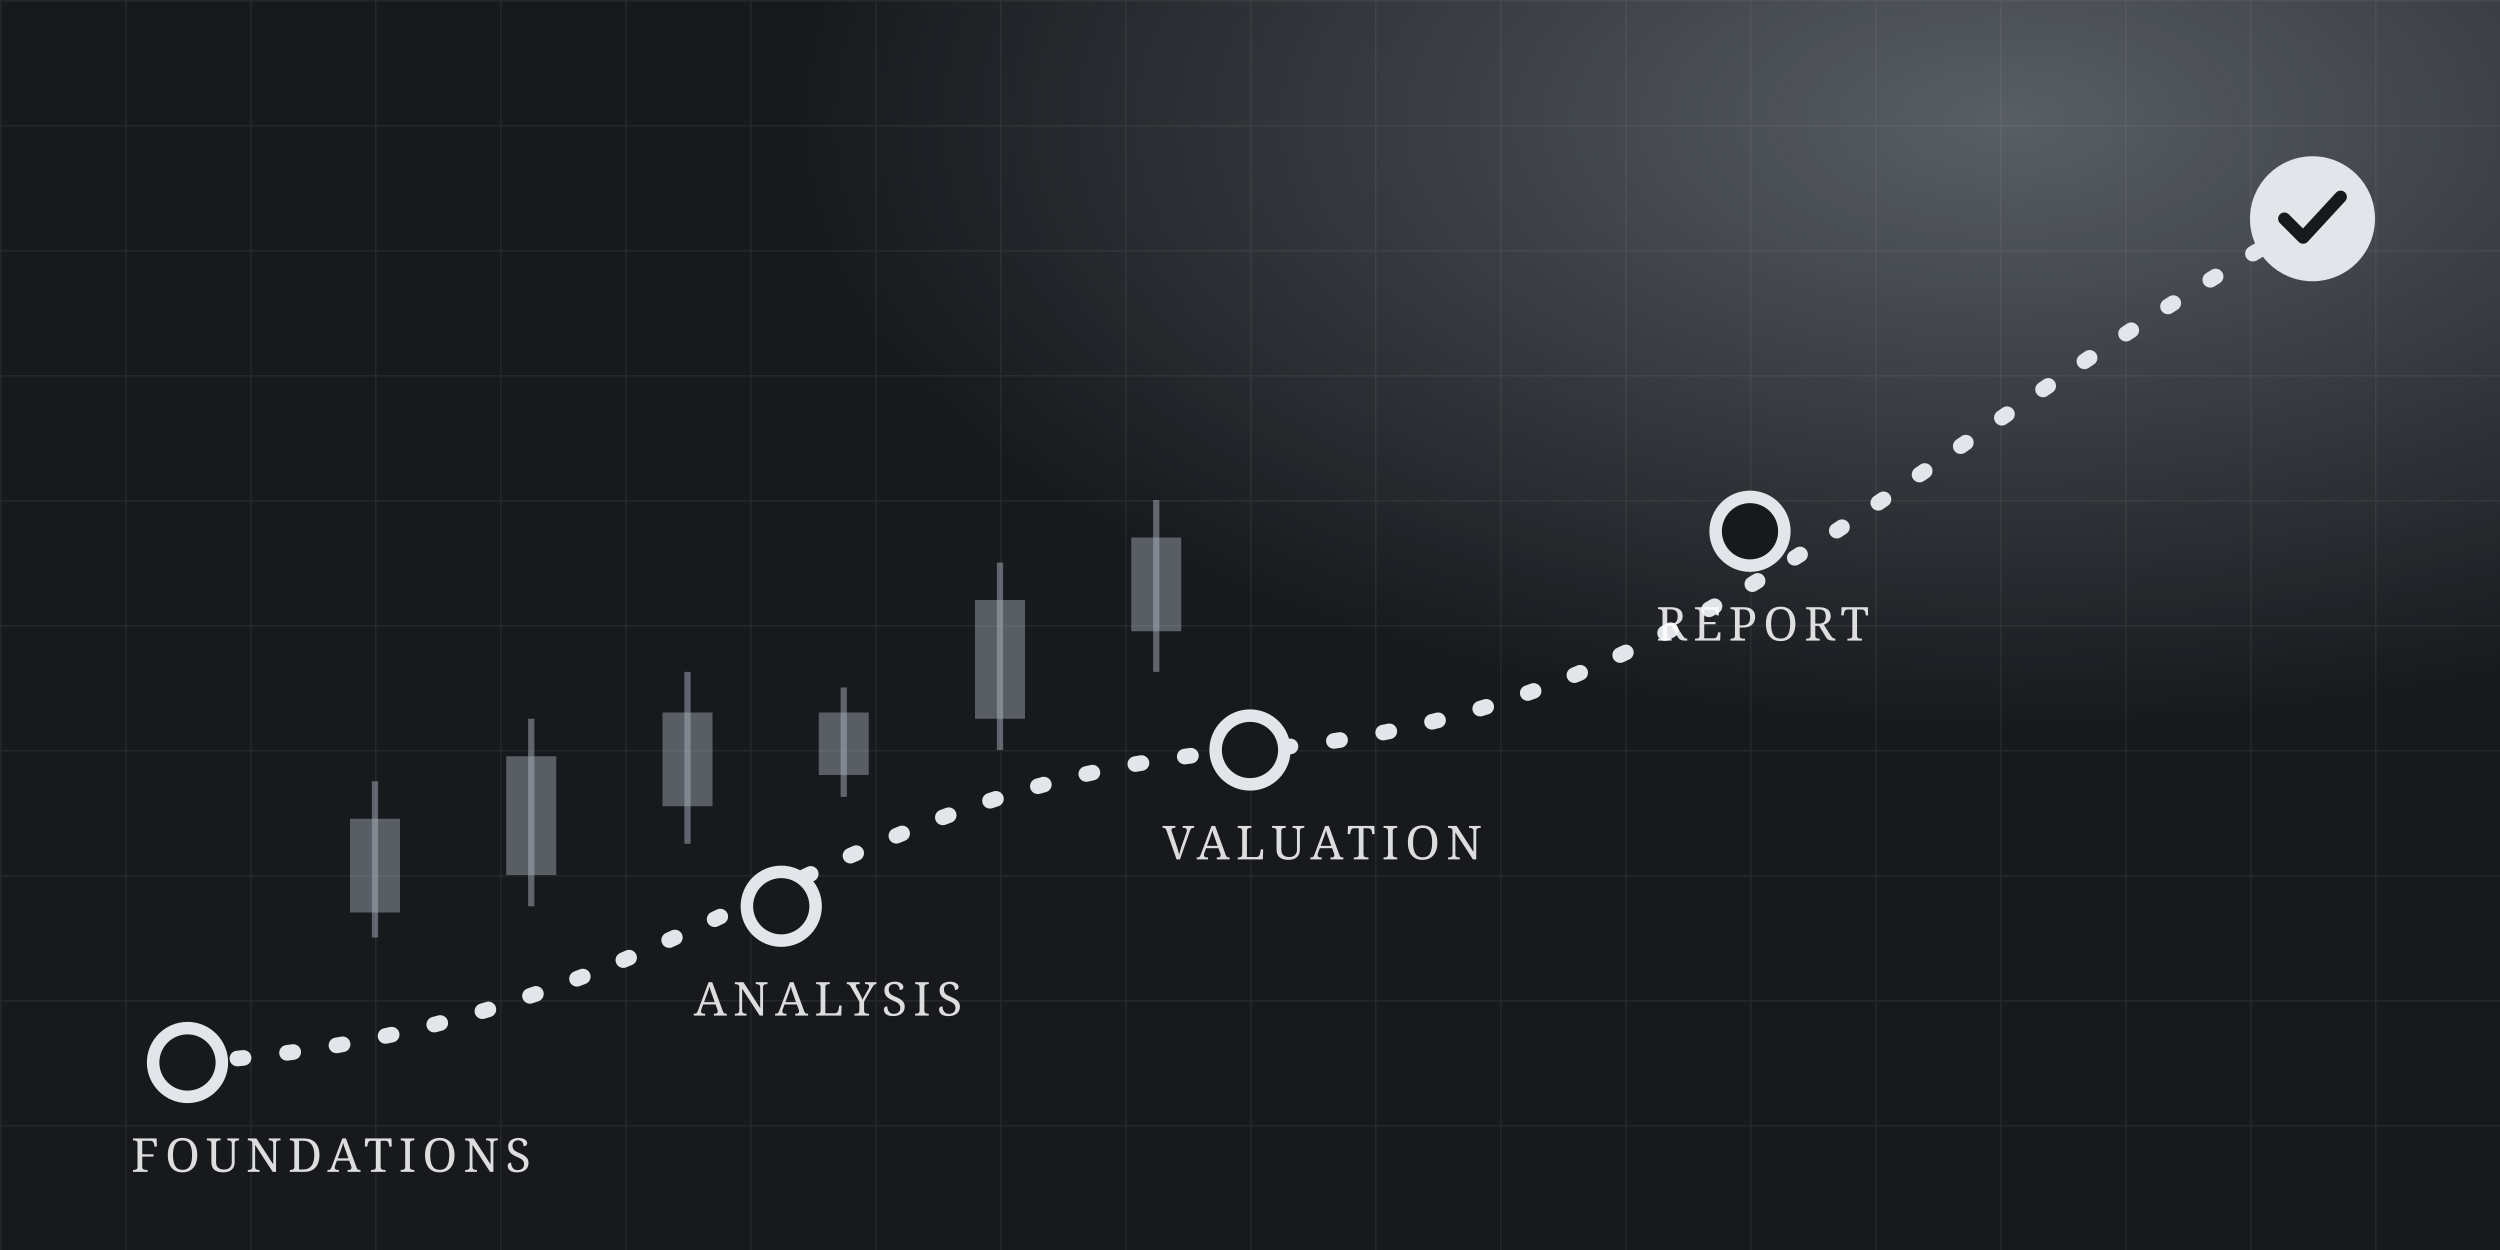
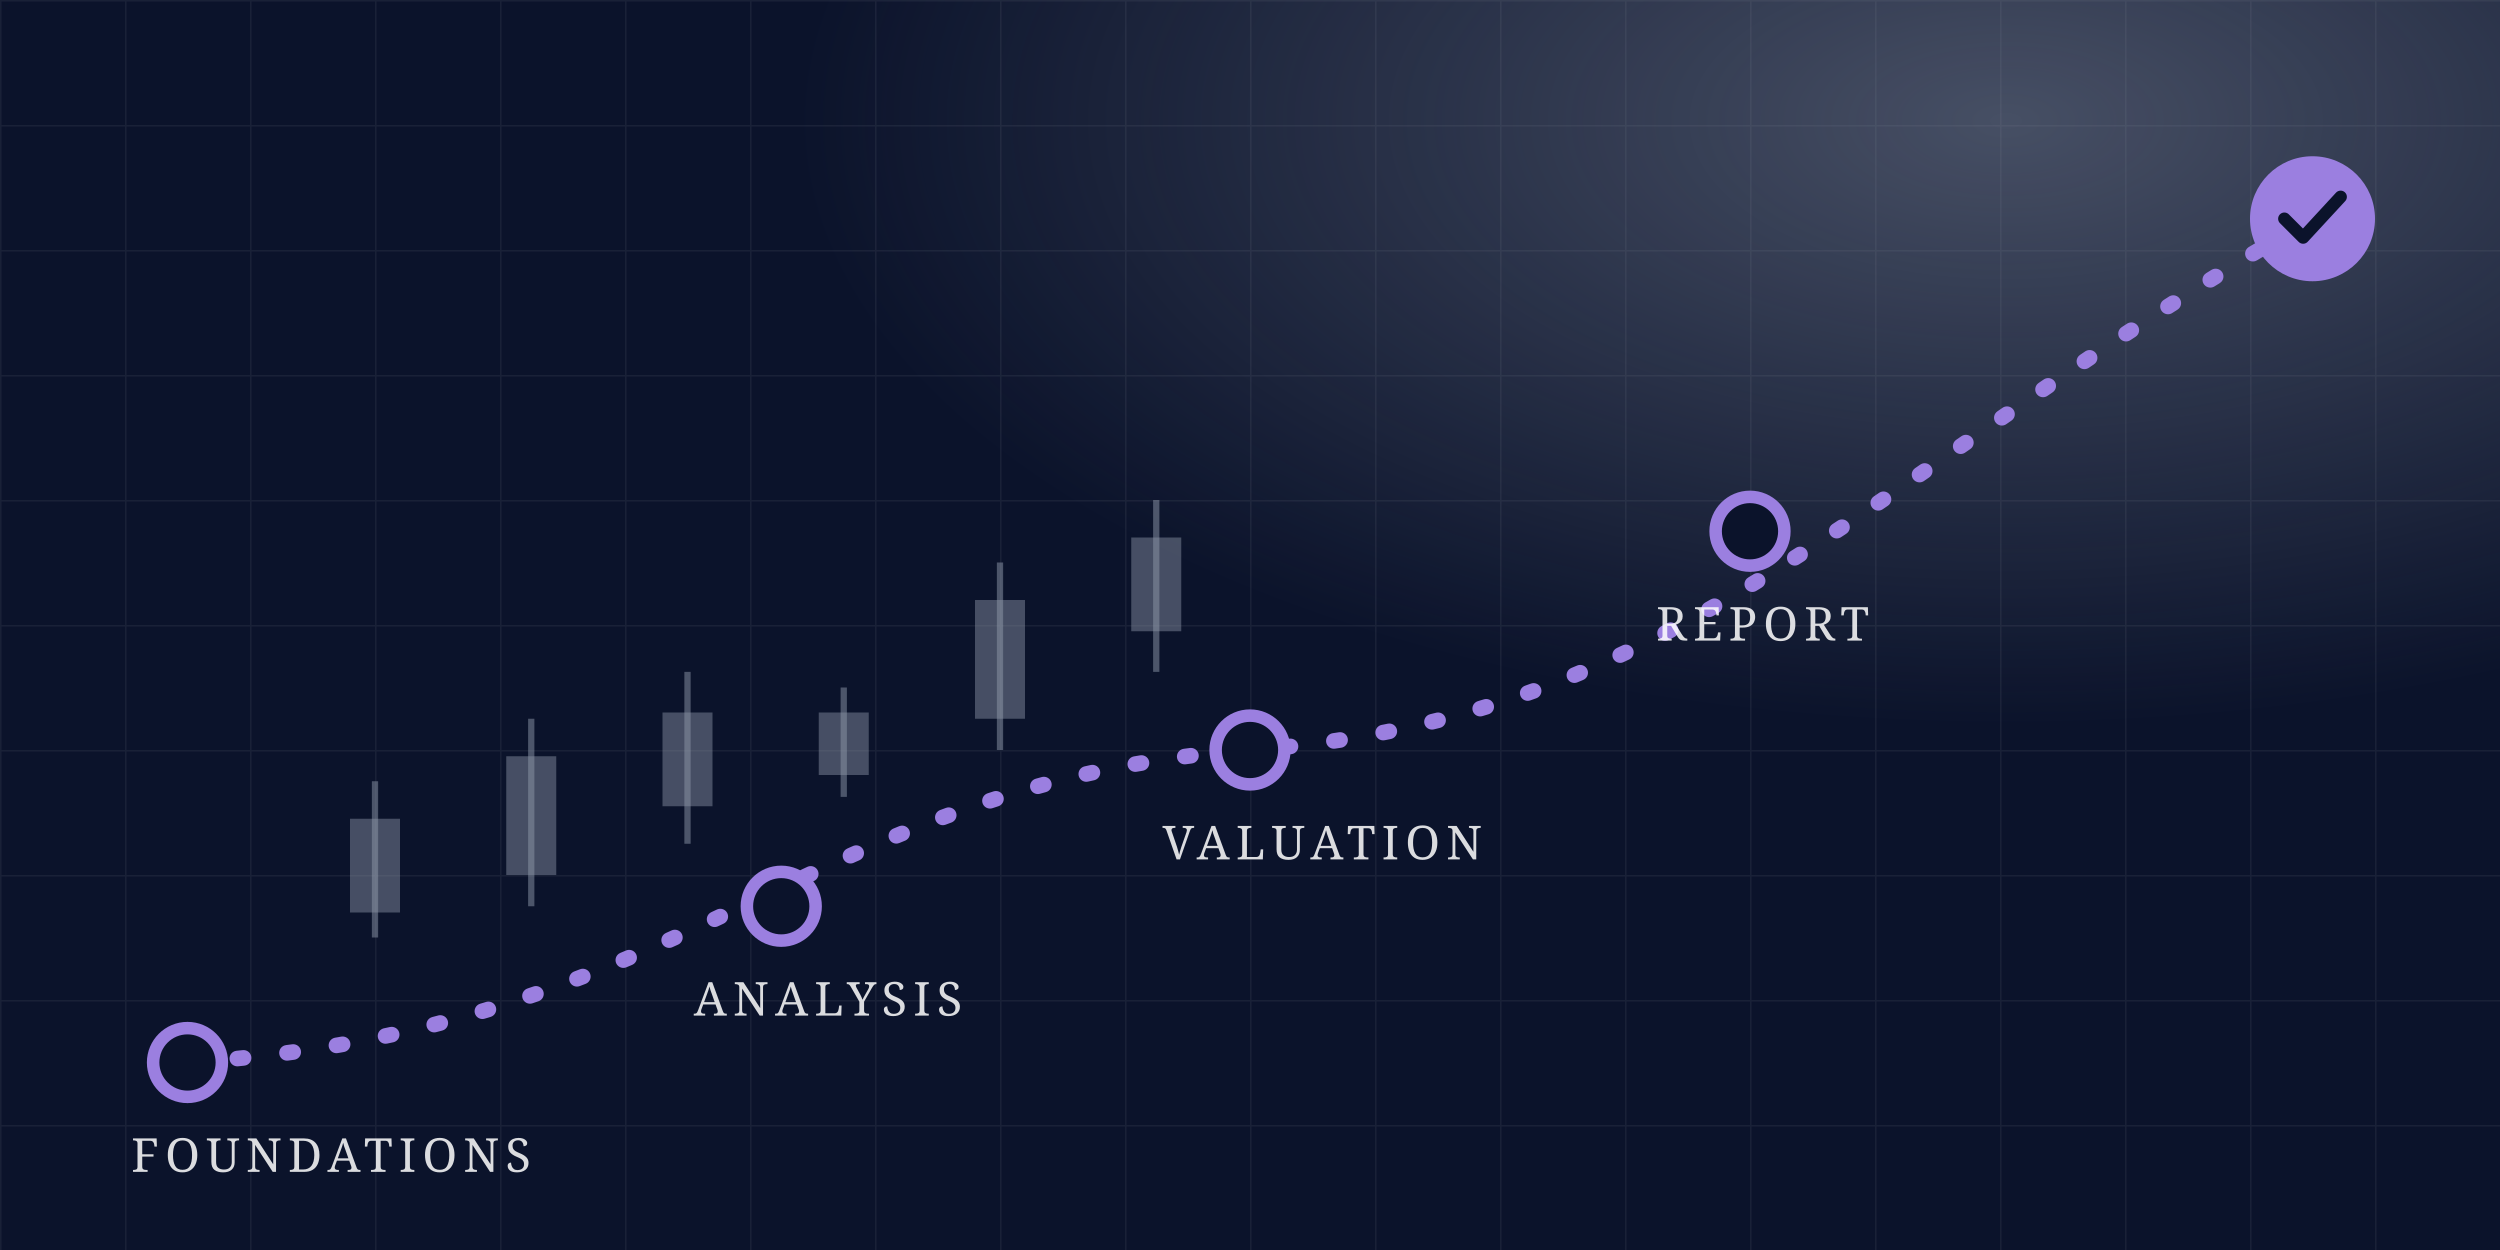
<svg xmlns="http://www.w3.org/2000/svg" viewBox="0 0 800 400" preserveAspectRatio="xMidYMid slice">
  <defs>
    <radialGradient id="g" cx="80%" cy="10%" r="80%">
-       <stop offset="0" stop-color="#aab3be" stop-opacity=".45" />
-       <stop offset=".6" stop-color="#aab3be" stop-opacity="0" />
+       <stop offset="0" stop-color="#8f98aa" stop-opacity=".45" />
+       <stop offset=".6" stop-color="#8f98aa" stop-opacity="0" />
    </radialGradient>
    <pattern id="grid" width="40" height="40" patternUnits="userSpaceOnUse">
      <path d="M40 0H0V40" fill="none" stroke="#fff" stroke-opacity=".06" />
    </pattern>
  </defs>
-   <rect width="800" height="400" fill="#17191d" />
+   <rect width="800" height="400" fill="#0b132b" />
  <rect width="800" height="400" fill="url(#grid)" />
  <rect width="800" height="400" fill="url(#g)" />
-   <g stroke="#aab3be" stroke-opacity=".5" stroke-width="2">
+   <g stroke="#8f98aa" stroke-opacity=".5" stroke-width="2">
    <line x1="120" y1="300" x2="120" y2="250" />
    <line x1="170" y1="290" x2="170" y2="230" />
    <line x1="220" y1="270" x2="220" y2="215" />
    <line x1="270" y1="255" x2="270" y2="220" />
    <line x1="320" y1="240" x2="320" y2="180" />
    <line x1="370" y1="215" x2="370" y2="160" />
  </g>
-   <g fill="#aab3be" fill-opacity=".45">
+   <g fill="#8f98aa" fill-opacity=".45">
    <rect x="112" y="262" width="16" height="30" />
    <rect x="162" y="242" width="16" height="38" />
    <rect x="212" y="228" width="16" height="30" />
    <rect x="262" y="228" width="16" height="20" />
    <rect x="312" y="192" width="16" height="38" />
    <rect x="362" y="172" width="16" height="30" />
  </g>
-   <path d="M60 340 C 220 330, 260 250, 400 240 S 600 150, 740 70" fill="none" stroke="#e2e5e9" stroke-width="5" stroke-linecap="round" stroke-dasharray="2 14" />
-   <g fill="#17191d" stroke="#e2e5e9" stroke-width="4">
+   <path d="M60 340 C 220 330, 260 250, 400 240 S 600 150, 740 70" fill="none" stroke="#9b7fe0" stroke-width="5" stroke-linecap="round" stroke-dasharray="2 14" />
+   <g fill="#0b132b" stroke="#9b7fe0" stroke-width="4">
    <circle cx="60" cy="340" r="11" />
    <circle cx="250" cy="290" r="11" />
    <circle cx="400" cy="240" r="11" />
    <circle cx="560" cy="170" r="11" />
  </g>
-   <circle cx="740" cy="70" r="20" fill="#e2e5e9" />
-   <path d="M731 70l6 6 12-13" fill="none" stroke="#17191d" stroke-width="4" stroke-linecap="round" stroke-linejoin="round" />
+   <circle cx="740" cy="70" r="20" fill="#9b7fe0" />
+   <path d="M731 70l6 6 12-13" fill="none" stroke="#0b132b" stroke-width="4" stroke-linecap="round" stroke-linejoin="round" />
  <g font-family="Georgia, serif" fill="#fff" fill-opacity=".85" font-size="15" letter-spacing="2">
    <text x="42" y="375">FOUNDATIONS</text>
    <text x="222" y="325">ANALYSIS</text>
    <text x="372" y="275">VALUATION</text>
    <text x="530" y="205">REPORT</text>
  </g>
</svg>
